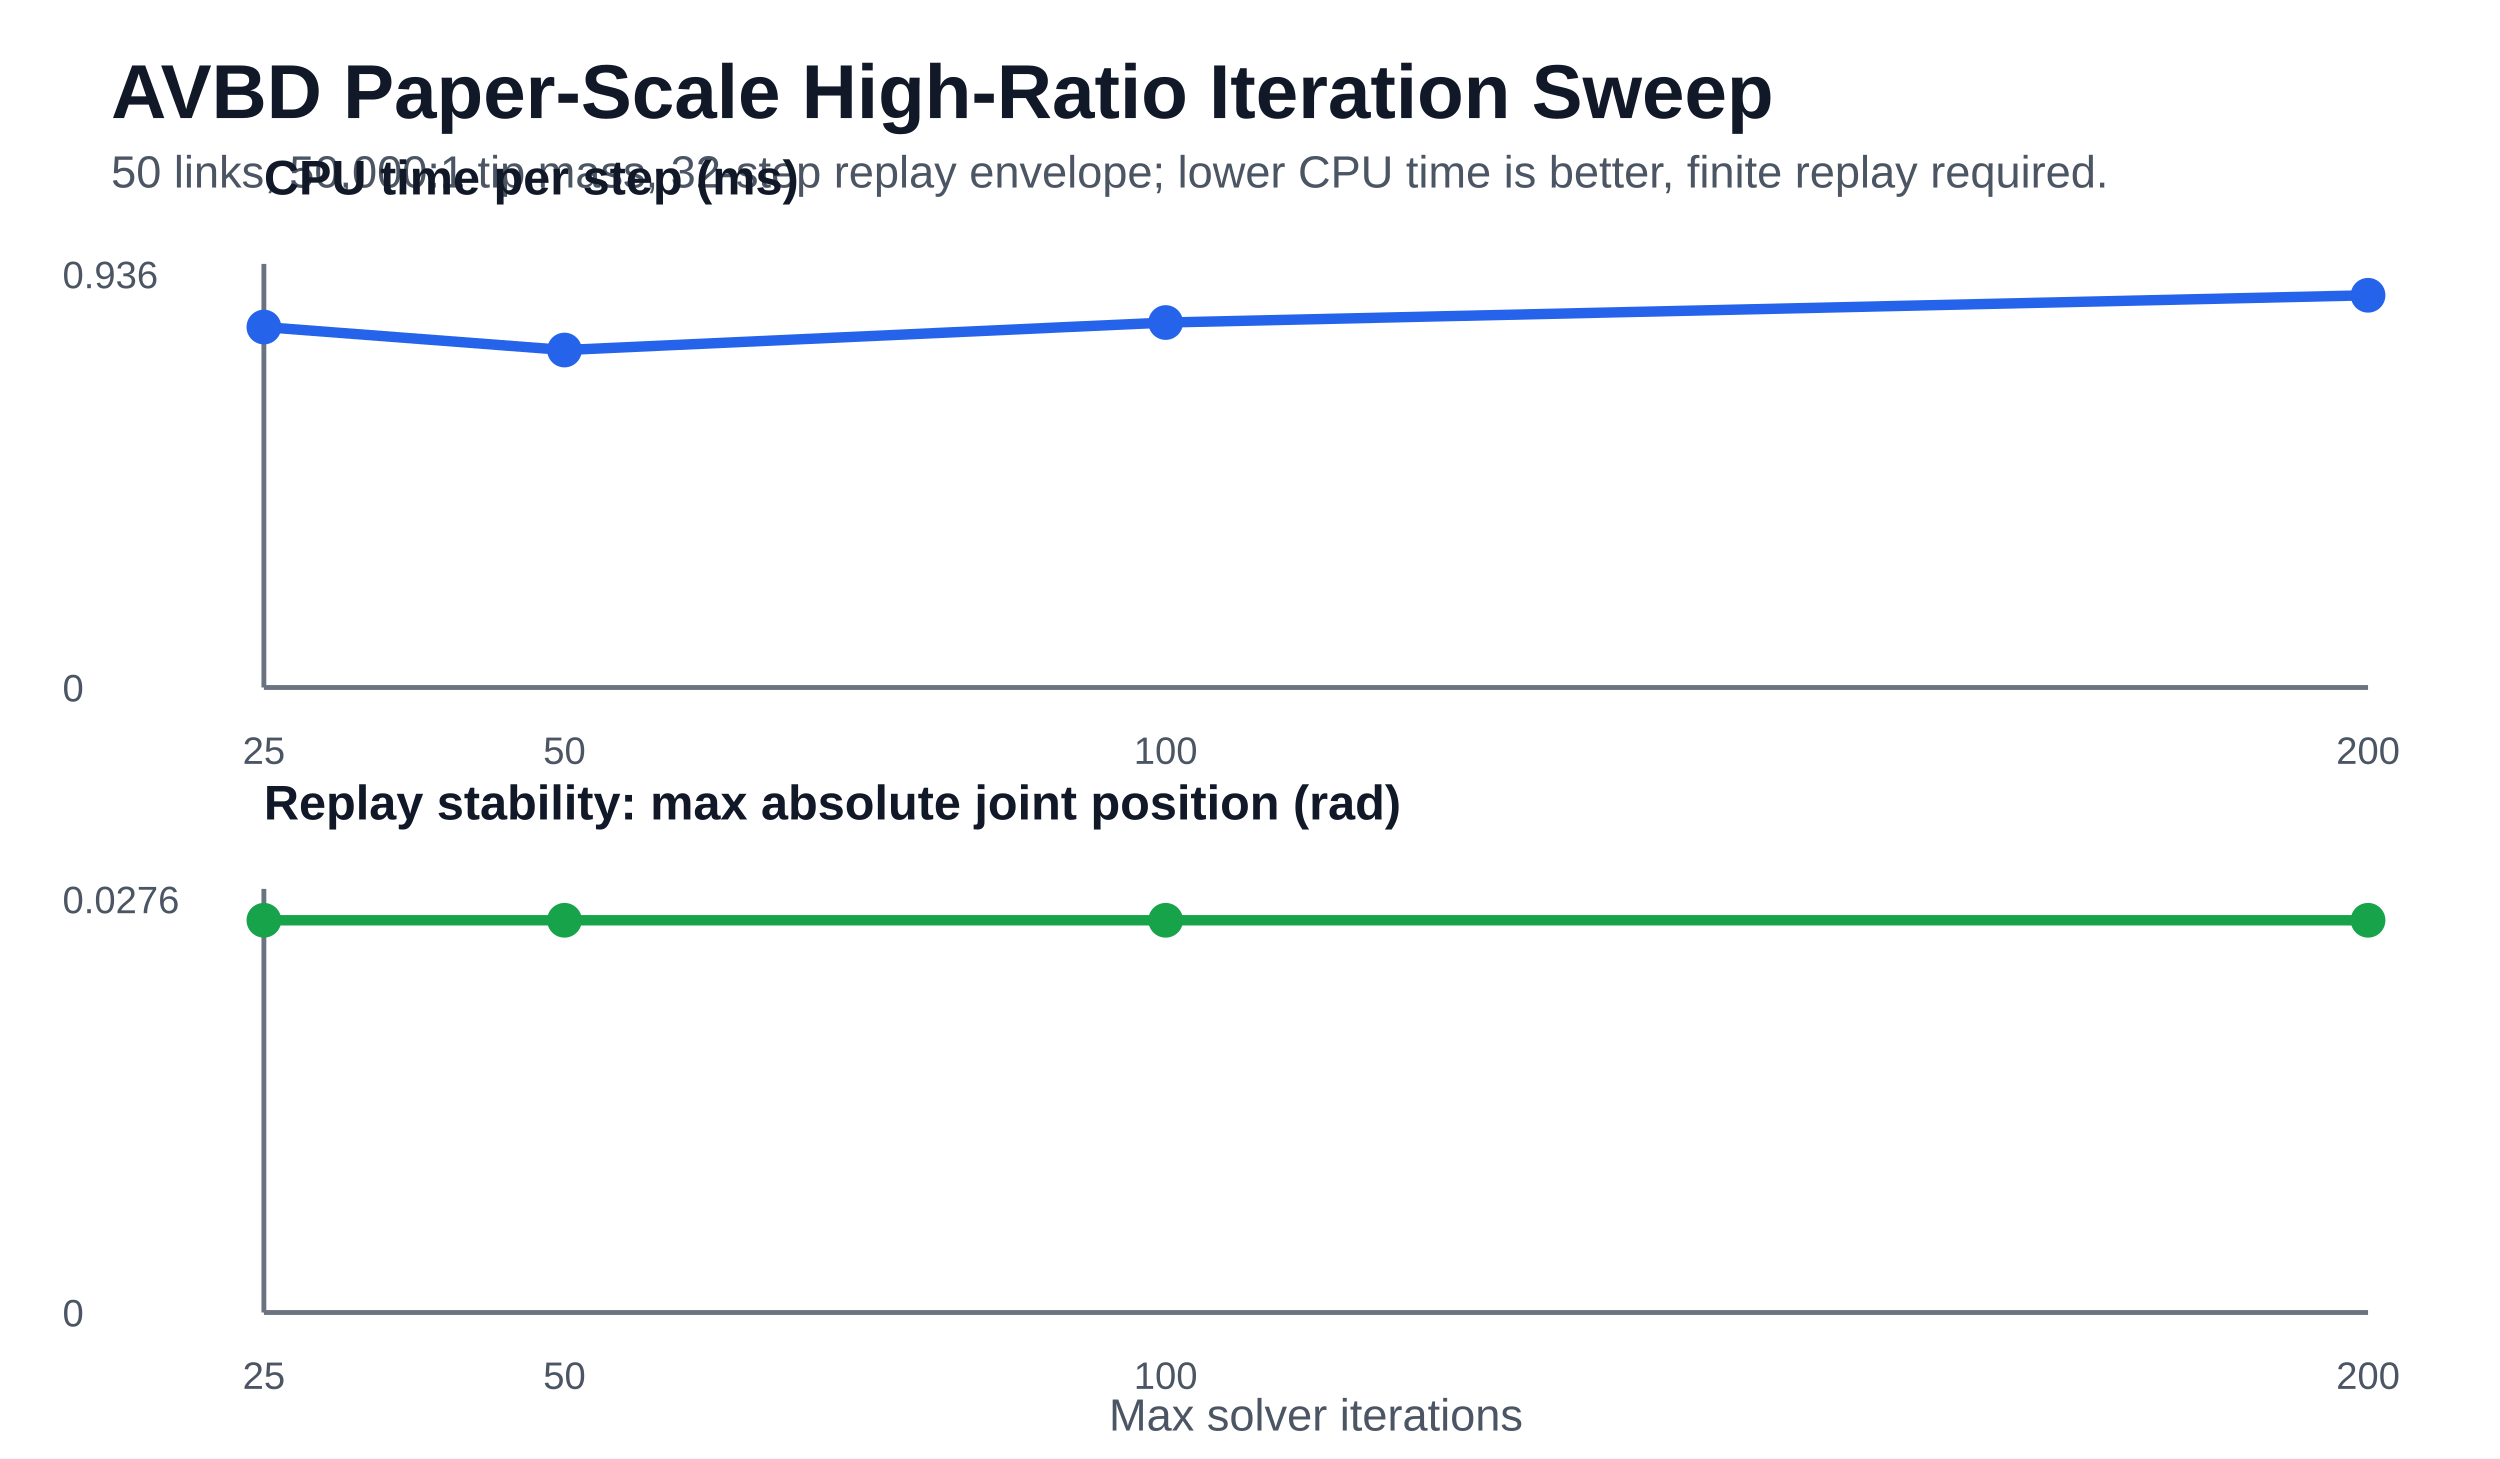
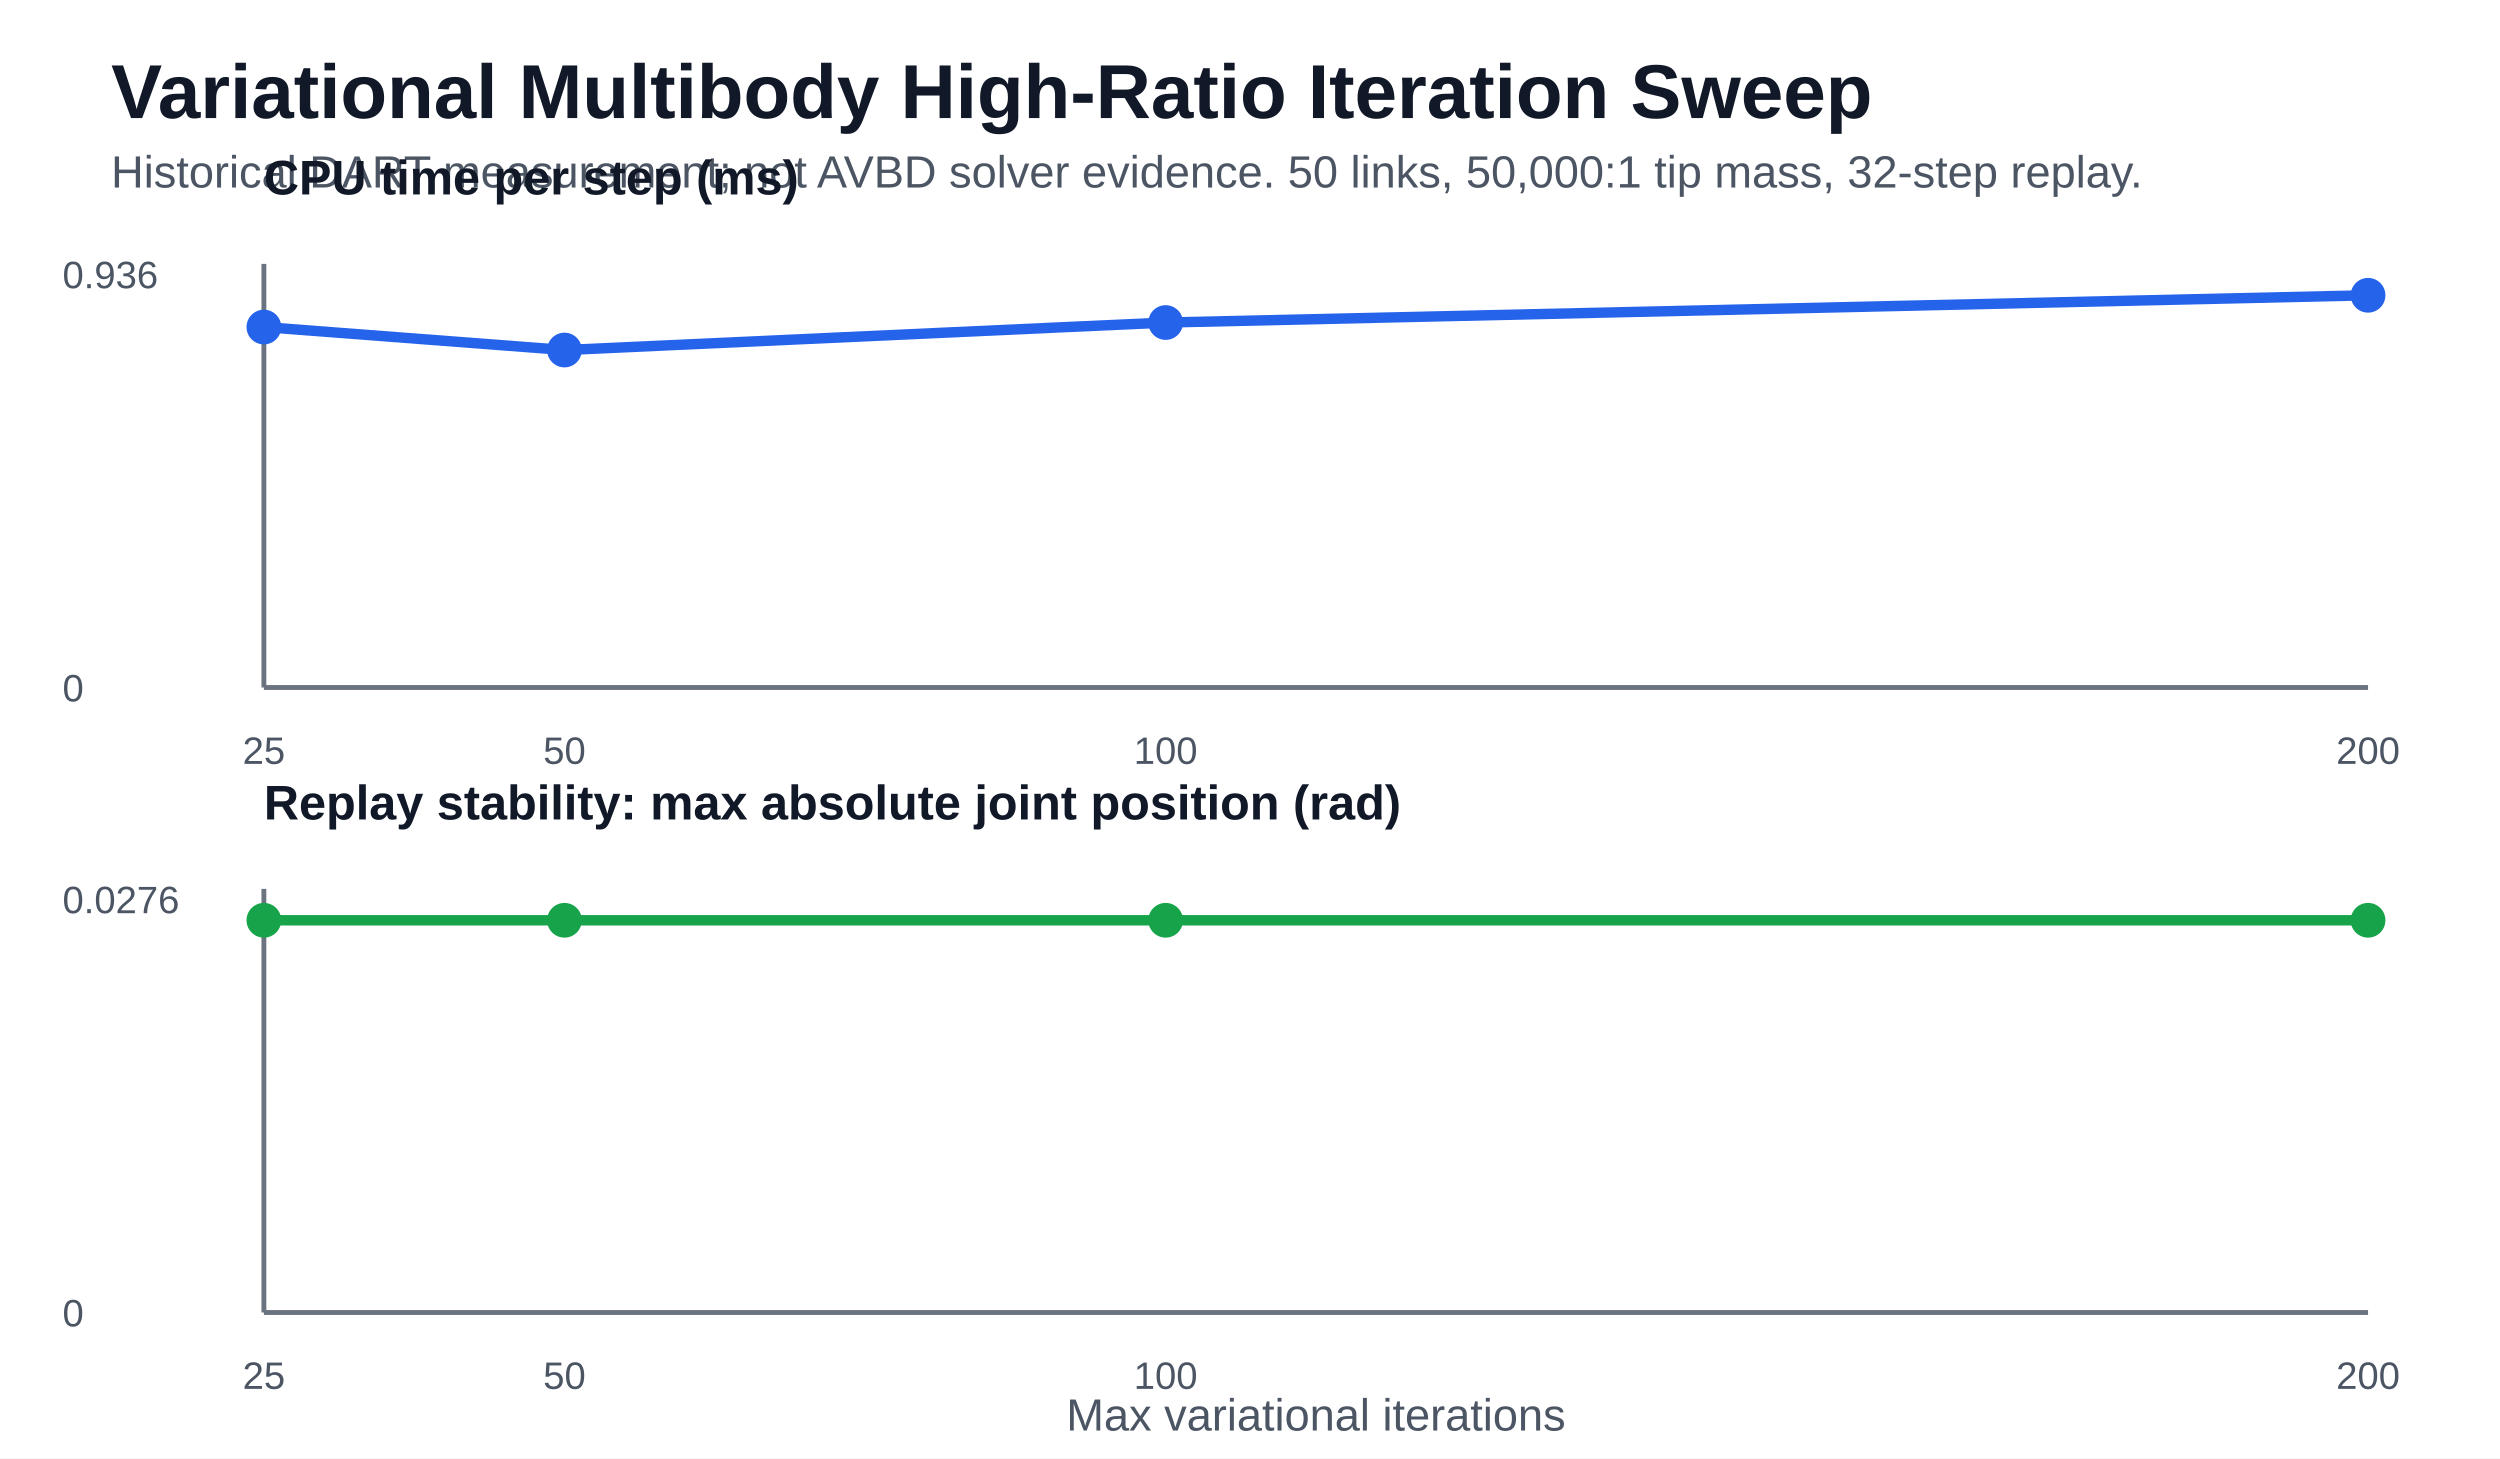
<svg xmlns="http://www.w3.org/2000/svg" width="720" height="420" viewBox="0 0 720 420">
  <style>
text{font-family:Arial,Helvetica,sans-serif;fill:#111827}
.title{font-size:22px;font-weight:700}
.subtitle{font-size:13px;fill:#4b5563}
.panel-title{font-size:14px;font-weight:700}
.axis{stroke:#6b7280;stroke-width:1.4}
.tick{font-size:11px;fill:#4b5563}
</style>
  <rect width="720" height="420" fill="#ffffff" />
-   <text x="32" y="34" class="title">AVBD Paper-Scale High-Ratio Iteration Sweep</text>
-   <text x="32" y="54" class="subtitle">50 links, 50,000:1 tip mass, 32-step replay envelope; lower CPU time is better, finite replay required.</text>
+   <text x="32" y="34" class="title">Variational Multibody High-Ratio Iteration Sweep</text>
+   <text x="32" y="54" class="subtitle">Historical DART measurement; not AVBD solver evidence. 50 links, 50,000:1 tip mass, 32-step replay.</text>
  <text x="76" y="56" class="panel-title">CPU time per step (ms)</text>
  <line x1="76" y1="198" x2="682" y2="198" class="axis" />
  <line x1="76" y1="76" x2="76" y2="198" class="axis" />
  <text x="18" y="83" class="tick">0.936</text>
  <text x="18" y="202" class="tick">0</text>
  <polyline points="76.00,94.19 162.57,100.81 335.71,92.89 682.00,85.04" fill="none" stroke="#2563eb" stroke-width="3" />
  <circle cx="76.00" cy="94.19" r="5" fill="#2563eb" />
  <text x="76.00" y="220" class="tick" text-anchor="middle">25</text>
  <circle cx="162.57" cy="100.81" r="5" fill="#2563eb" />
  <text x="162.57" y="220" class="tick" text-anchor="middle">50</text>
  <circle cx="335.71" cy="92.89" r="5" fill="#2563eb" />
  <text x="335.71" y="220" class="tick" text-anchor="middle">100</text>
  <circle cx="682.00" cy="85.04" r="5" fill="#2563eb" />
  <text x="682.00" y="220" class="tick" text-anchor="middle">200</text>
  <text x="76" y="236" class="panel-title">Replay stability: max absolute joint position (rad)</text>
  <line x1="76" y1="378" x2="682" y2="378" class="axis" />
  <line x1="76" y1="256" x2="76" y2="378" class="axis" />
  <text x="18" y="263" class="tick">0.0276</text>
  <text x="18" y="382" class="tick">0</text>
  <polyline points="76.00,265.04 162.57,265.04 335.71,265.04 682.00,265.04" fill="none" stroke="#16a34a" stroke-width="3" />
  <circle cx="76.00" cy="265.04" r="5" fill="#16a34a" />
  <text x="76.00" y="400" class="tick" text-anchor="middle">25</text>
  <circle cx="162.57" cy="265.04" r="5" fill="#16a34a" />
  <text x="162.57" y="400" class="tick" text-anchor="middle">50</text>
  <circle cx="335.71" cy="265.04" r="5" fill="#16a34a" />
  <text x="335.71" y="400" class="tick" text-anchor="middle">100</text>
  <circle cx="682.00" cy="265.04" r="5" fill="#16a34a" />
  <text x="682.00" y="400" class="tick" text-anchor="middle">200</text>
-   <text x="379" y="412" class="subtitle" text-anchor="middle">Max solver iterations</text>
+   <text x="379" y="412" class="subtitle" text-anchor="middle">Max variational iterations</text>
</svg>
